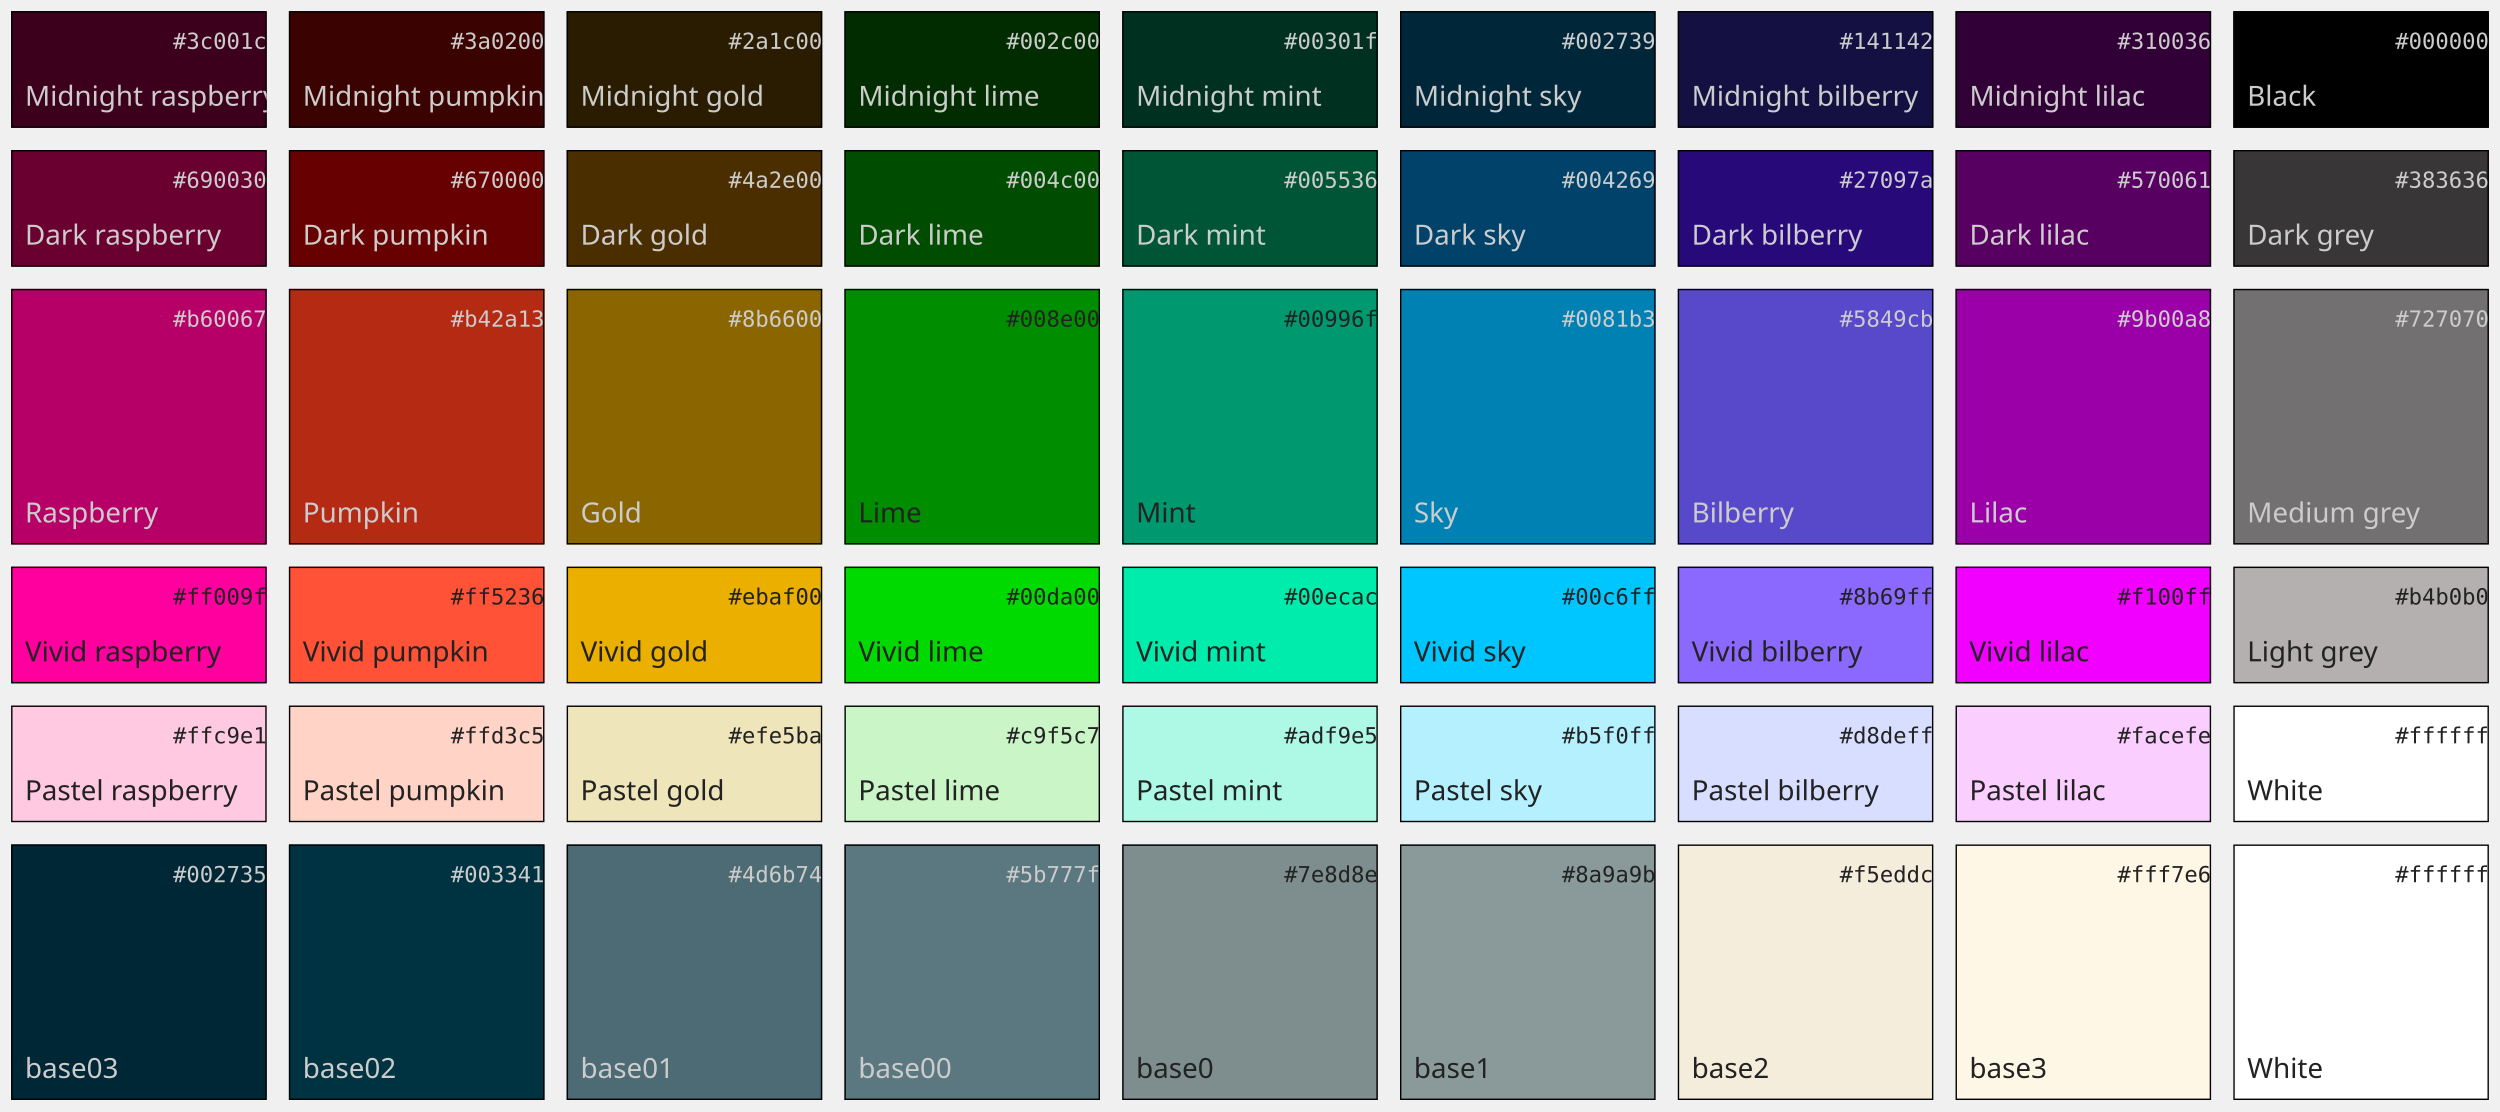
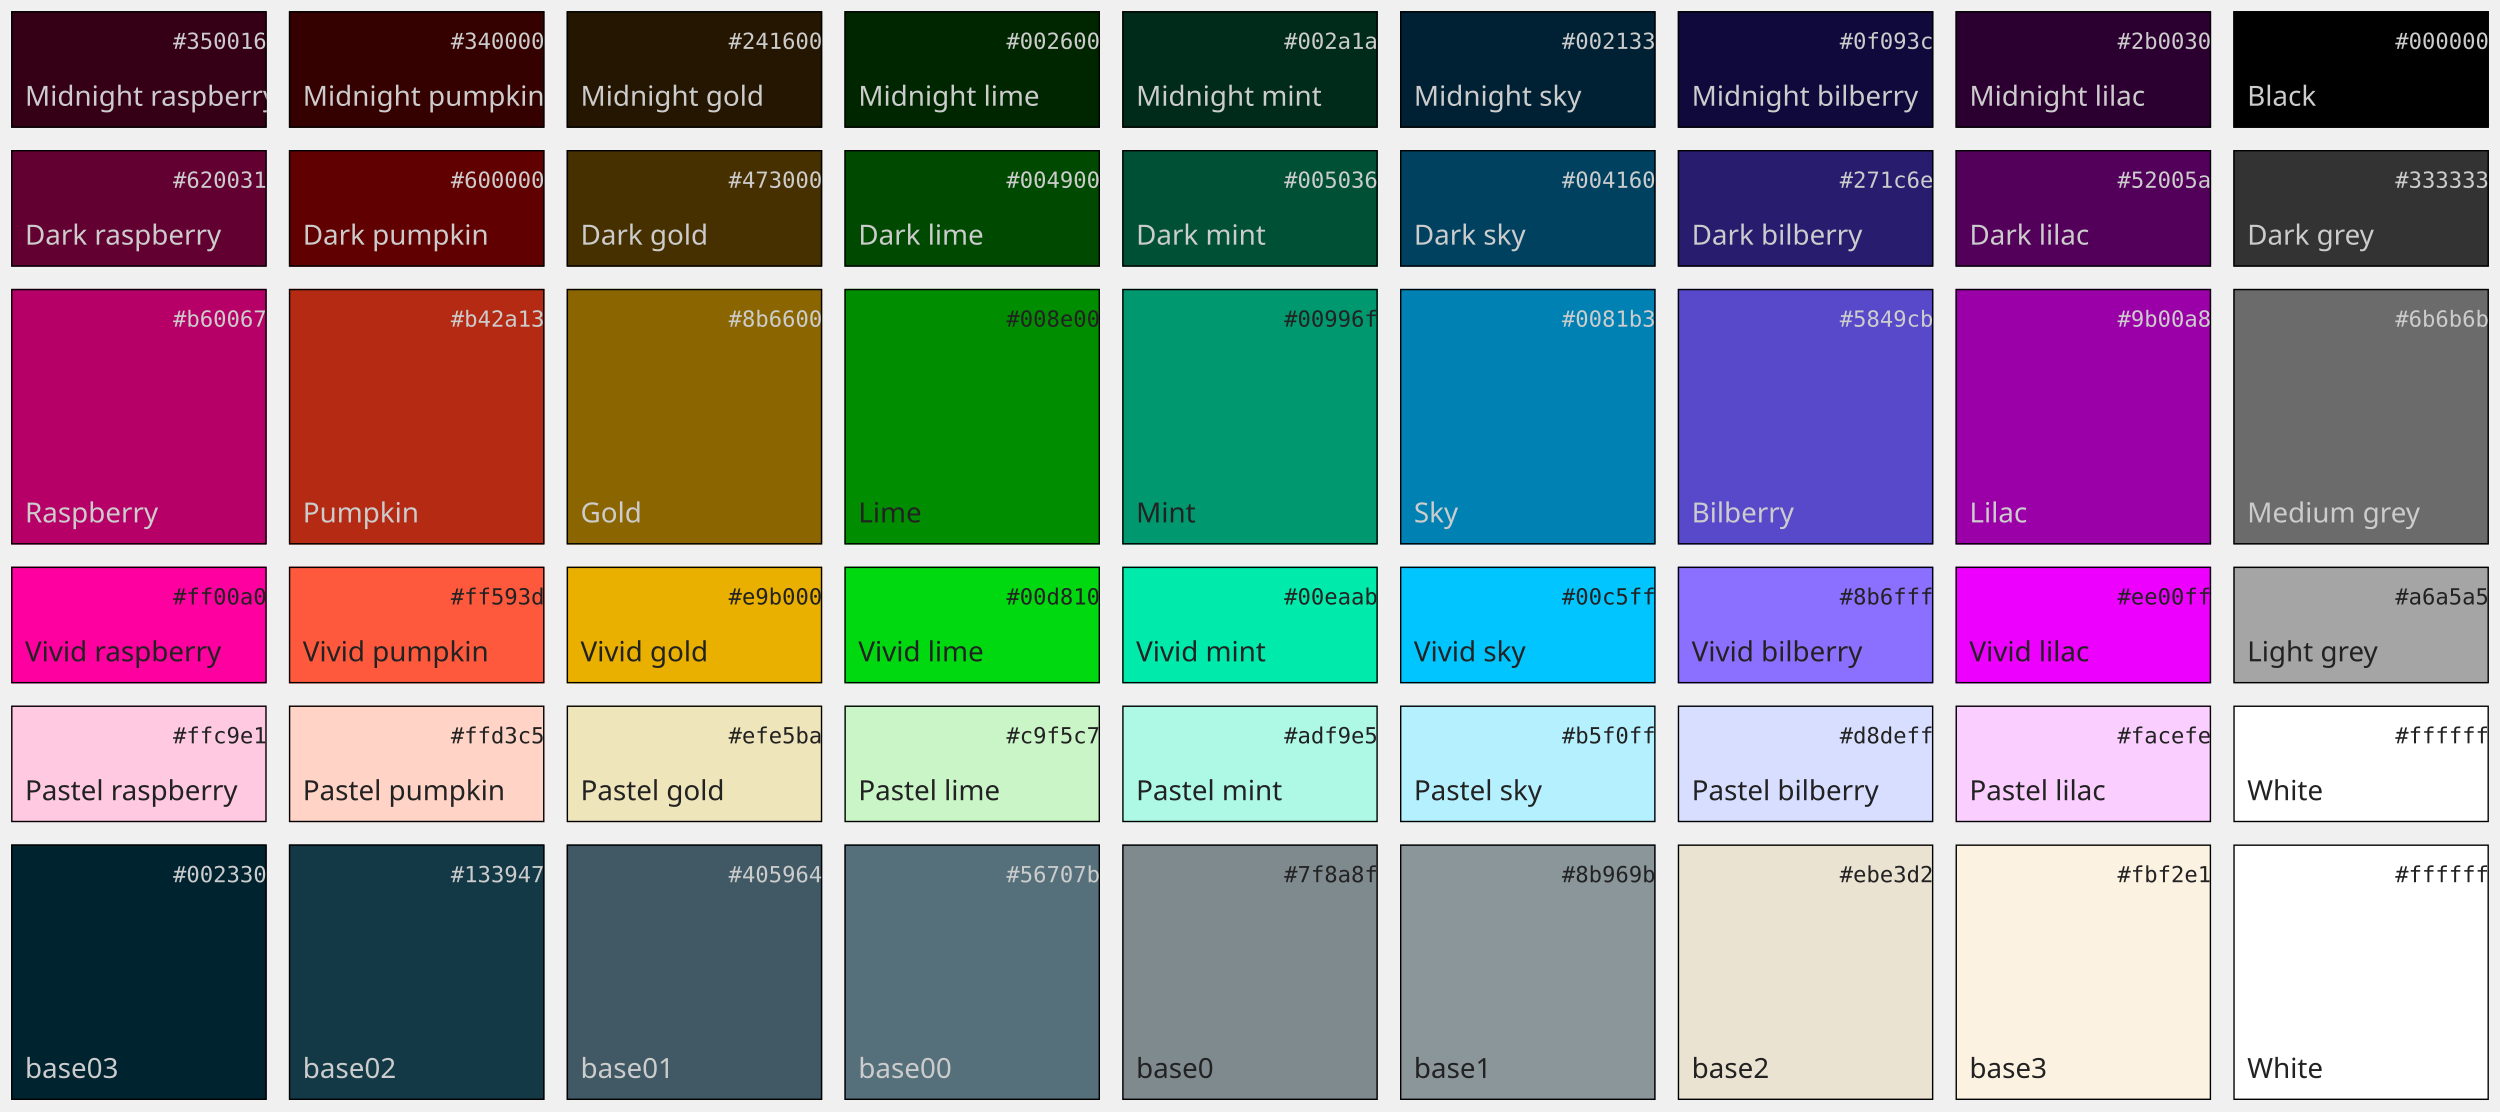
<svg xmlns="http://www.w3.org/2000/svg" viewBox="0 0 900 400.0">
  <style type="text/css">
svg {
	font-family: sans-serif;
	font-size: 10px;
}
svg.palette rect {
	stroke: #000;
	stroke-width: 1px;
}
svg.palette text.hex {
	font-size: 80%;
	font-family: monospace;
}
svg.palette text.label {
	dominant-baseline: text-bottom;
}
.dark text {
	fill: #ccc;
}
.light text {
	fill: #222;
}
</style>
  <svg x="4" y="4" width="92" height="42.0" class="palette dark">
-     <rect x="0" y="0" width="100%" height="100%" fill="#3c001c" />
-     <text x="100%" y="1.2em" text-anchor="end" class="hex">
-       <tspan dx="-0.5em" dy="0.5em">#3c001c</tspan>
+     <rect x="0" y="0" width="100%" height="100%" fill="#350016" />
+     <text x="100%" y="1.2em" text-anchor="end" class="hex">
+       <tspan dx="-0.5em" dy="0.5em">#350016</tspan>
    </text>
    <text x="0" y="100%" text-anchor="start" class="label">
      <tspan dy="-0.5em" dx="0.5em">Midnight raspberry</tspan>
    </text>
  </svg>
  <svg x="104" y="4" width="92" height="42.0" class="palette dark">
-     <rect x="0" y="0" width="100%" height="100%" fill="#3a0200" />
-     <text x="100%" y="1.2em" text-anchor="end" class="hex">
-       <tspan dx="-0.5em" dy="0.5em">#3a0200</tspan>
+     <rect x="0" y="0" width="100%" height="100%" fill="#340000" />
+     <text x="100%" y="1.2em" text-anchor="end" class="hex">
+       <tspan dx="-0.5em" dy="0.5em">#340000</tspan>
    </text>
    <text x="0" y="100%" text-anchor="start" class="label">
      <tspan dy="-0.5em" dx="0.5em">Midnight pumpkin</tspan>
    </text>
  </svg>
  <svg x="204" y="4" width="92" height="42.0" class="palette dark">
-     <rect x="0" y="0" width="100%" height="100%" fill="#2a1c00" />
-     <text x="100%" y="1.2em" text-anchor="end" class="hex">
-       <tspan dx="-0.5em" dy="0.5em">#2a1c00</tspan>
+     <rect x="0" y="0" width="100%" height="100%" fill="#241600" />
+     <text x="100%" y="1.2em" text-anchor="end" class="hex">
+       <tspan dx="-0.5em" dy="0.5em">#241600</tspan>
    </text>
    <text x="0" y="100%" text-anchor="start" class="label">
      <tspan dy="-0.5em" dx="0.5em">Midnight gold</tspan>
    </text>
  </svg>
  <svg x="304" y="4" width="92" height="42.0" class="palette dark">
-     <rect x="0" y="0" width="100%" height="100%" fill="#002c00" />
-     <text x="100%" y="1.2em" text-anchor="end" class="hex">
-       <tspan dx="-0.5em" dy="0.5em">#002c00</tspan>
+     <rect x="0" y="0" width="100%" height="100%" fill="#002600" />
+     <text x="100%" y="1.2em" text-anchor="end" class="hex">
+       <tspan dx="-0.5em" dy="0.5em">#002600</tspan>
    </text>
    <text x="0" y="100%" text-anchor="start" class="label">
      <tspan dy="-0.5em" dx="0.5em">Midnight lime</tspan>
    </text>
  </svg>
  <svg x="404" y="4" width="92" height="42.0" class="palette dark">
-     <rect x="0" y="0" width="100%" height="100%" fill="#00301f" />
-     <text x="100%" y="1.2em" text-anchor="end" class="hex">
-       <tspan dx="-0.5em" dy="0.5em">#00301f</tspan>
+     <rect x="0" y="0" width="100%" height="100%" fill="#002a1a" />
+     <text x="100%" y="1.2em" text-anchor="end" class="hex">
+       <tspan dx="-0.5em" dy="0.5em">#002a1a</tspan>
    </text>
    <text x="0" y="100%" text-anchor="start" class="label">
      <tspan dy="-0.5em" dx="0.5em">Midnight mint</tspan>
    </text>
  </svg>
  <svg x="504" y="4" width="92" height="42.0" class="palette dark">
-     <rect x="0" y="0" width="100%" height="100%" fill="#002739" />
-     <text x="100%" y="1.2em" text-anchor="end" class="hex">
-       <tspan dx="-0.5em" dy="0.5em">#002739</tspan>
+     <rect x="0" y="0" width="100%" height="100%" fill="#002133" />
+     <text x="100%" y="1.2em" text-anchor="end" class="hex">
+       <tspan dx="-0.5em" dy="0.5em">#002133</tspan>
    </text>
    <text x="0" y="100%" text-anchor="start" class="label">
      <tspan dy="-0.5em" dx="0.5em">Midnight sky</tspan>
    </text>
  </svg>
  <svg x="604" y="4" width="92" height="42.0" class="palette dark">
-     <rect x="0" y="0" width="100%" height="100%" fill="#141142" />
-     <text x="100%" y="1.2em" text-anchor="end" class="hex">
-       <tspan dx="-0.5em" dy="0.5em">#141142</tspan>
+     <rect x="0" y="0" width="100%" height="100%" fill="#0f093c" />
+     <text x="100%" y="1.2em" text-anchor="end" class="hex">
+       <tspan dx="-0.5em" dy="0.5em">#0f093c</tspan>
    </text>
    <text x="0" y="100%" text-anchor="start" class="label">
      <tspan dy="-0.5em" dx="0.5em">Midnight bilberry</tspan>
    </text>
  </svg>
  <svg x="704" y="4" width="92" height="42.0" class="palette dark">
-     <rect x="0" y="0" width="100%" height="100%" fill="#310036" />
-     <text x="100%" y="1.2em" text-anchor="end" class="hex">
-       <tspan dx="-0.5em" dy="0.5em">#310036</tspan>
+     <rect x="0" y="0" width="100%" height="100%" fill="#2b0030" />
+     <text x="100%" y="1.2em" text-anchor="end" class="hex">
+       <tspan dx="-0.5em" dy="0.5em">#2b0030</tspan>
    </text>
    <text x="0" y="100%" text-anchor="start" class="label">
      <tspan dy="-0.5em" dx="0.5em">Midnight lilac</tspan>
    </text>
  </svg>
  <svg x="804" y="4" width="92" height="42.0" class="palette dark">
    <rect x="0" y="0" width="100%" height="100%" fill="#000000" />
    <text x="100%" y="1.2em" text-anchor="end" class="hex">
      <tspan dx="-0.5em" dy="0.5em">#000000</tspan>
    </text>
    <text x="0" y="100%" text-anchor="start" class="label">
      <tspan dy="-0.5em" dx="0.5em">Black</tspan>
    </text>
  </svg>
  <svg x="4" y="54.0" width="92" height="42.0" class="palette dark">
-     <rect x="0" y="0" width="100%" height="100%" fill="#690030" />
-     <text x="100%" y="1.2em" text-anchor="end" class="hex">
-       <tspan dx="-0.5em" dy="0.5em">#690030</tspan>
+     <rect x="0" y="0" width="100%" height="100%" fill="#620031" />
+     <text x="100%" y="1.2em" text-anchor="end" class="hex">
+       <tspan dx="-0.5em" dy="0.5em">#620031</tspan>
    </text>
    <text x="0" y="100%" text-anchor="start" class="label">
      <tspan dy="-0.5em" dx="0.5em">Dark raspberry</tspan>
    </text>
  </svg>
  <svg x="104" y="54.0" width="92" height="42.0" class="palette dark">
-     <rect x="0" y="0" width="100%" height="100%" fill="#670000" />
-     <text x="100%" y="1.2em" text-anchor="end" class="hex">
-       <tspan dx="-0.5em" dy="0.5em">#670000</tspan>
+     <rect x="0" y="0" width="100%" height="100%" fill="#600000" />
+     <text x="100%" y="1.2em" text-anchor="end" class="hex">
+       <tspan dx="-0.5em" dy="0.5em">#600000</tspan>
    </text>
    <text x="0" y="100%" text-anchor="start" class="label">
      <tspan dy="-0.5em" dx="0.5em">Dark pumpkin</tspan>
    </text>
  </svg>
  <svg x="204" y="54.0" width="92" height="42.0" class="palette dark">
-     <rect x="0" y="0" width="100%" height="100%" fill="#4a2e00" />
-     <text x="100%" y="1.2em" text-anchor="end" class="hex">
-       <tspan dx="-0.5em" dy="0.5em">#4a2e00</tspan>
+     <rect x="0" y="0" width="100%" height="100%" fill="#473000" />
+     <text x="100%" y="1.2em" text-anchor="end" class="hex">
+       <tspan dx="-0.5em" dy="0.5em">#473000</tspan>
    </text>
    <text x="0" y="100%" text-anchor="start" class="label">
      <tspan dy="-0.5em" dx="0.5em">Dark gold</tspan>
    </text>
  </svg>
  <svg x="304" y="54.0" width="92" height="42.0" class="palette dark">
-     <rect x="0" y="0" width="100%" height="100%" fill="#004c00" />
-     <text x="100%" y="1.2em" text-anchor="end" class="hex">
-       <tspan dx="-0.5em" dy="0.5em">#004c00</tspan>
+     <rect x="0" y="0" width="100%" height="100%" fill="#004900" />
+     <text x="100%" y="1.2em" text-anchor="end" class="hex">
+       <tspan dx="-0.5em" dy="0.5em">#004900</tspan>
    </text>
    <text x="0" y="100%" text-anchor="start" class="label">
      <tspan dy="-0.5em" dx="0.5em">Dark lime</tspan>
    </text>
  </svg>
  <svg x="404" y="54.0" width="92" height="42.0" class="palette dark">
-     <rect x="0" y="0" width="100%" height="100%" fill="#005536" />
-     <text x="100%" y="1.2em" text-anchor="end" class="hex">
-       <tspan dx="-0.5em" dy="0.5em">#005536</tspan>
+     <rect x="0" y="0" width="100%" height="100%" fill="#005036" />
+     <text x="100%" y="1.2em" text-anchor="end" class="hex">
+       <tspan dx="-0.5em" dy="0.5em">#005036</tspan>
    </text>
    <text x="0" y="100%" text-anchor="start" class="label">
      <tspan dy="-0.5em" dx="0.5em">Dark mint</tspan>
    </text>
  </svg>
  <svg x="504" y="54.0" width="92" height="42.0" class="palette dark">
-     <rect x="0" y="0" width="100%" height="100%" fill="#004269" />
-     <text x="100%" y="1.2em" text-anchor="end" class="hex">
-       <tspan dx="-0.5em" dy="0.5em">#004269</tspan>
+     <rect x="0" y="0" width="100%" height="100%" fill="#004160" />
+     <text x="100%" y="1.2em" text-anchor="end" class="hex">
+       <tspan dx="-0.5em" dy="0.5em">#004160</tspan>
    </text>
    <text x="0" y="100%" text-anchor="start" class="label">
      <tspan dy="-0.5em" dx="0.5em">Dark sky</tspan>
    </text>
  </svg>
  <svg x="604" y="54.0" width="92" height="42.0" class="palette dark">
-     <rect x="0" y="0" width="100%" height="100%" fill="#27097a" />
-     <text x="100%" y="1.2em" text-anchor="end" class="hex">
-       <tspan dx="-0.5em" dy="0.5em">#27097a</tspan>
+     <rect x="0" y="0" width="100%" height="100%" fill="#271c6e" />
+     <text x="100%" y="1.2em" text-anchor="end" class="hex">
+       <tspan dx="-0.5em" dy="0.5em">#271c6e</tspan>
    </text>
    <text x="0" y="100%" text-anchor="start" class="label">
      <tspan dy="-0.5em" dx="0.5em">Dark bilberry</tspan>
    </text>
  </svg>
  <svg x="704" y="54.0" width="92" height="42.0" class="palette dark">
-     <rect x="0" y="0" width="100%" height="100%" fill="#570061" />
-     <text x="100%" y="1.2em" text-anchor="end" class="hex">
-       <tspan dx="-0.5em" dy="0.5em">#570061</tspan>
+     <rect x="0" y="0" width="100%" height="100%" fill="#52005a" />
+     <text x="100%" y="1.2em" text-anchor="end" class="hex">
+       <tspan dx="-0.5em" dy="0.5em">#52005a</tspan>
    </text>
    <text x="0" y="100%" text-anchor="start" class="label">
      <tspan dy="-0.5em" dx="0.5em">Dark lilac</tspan>
    </text>
  </svg>
  <svg x="804" y="54.0" width="92" height="42.0" class="palette dark">
-     <rect x="0" y="0" width="100%" height="100%" fill="#383636" />
-     <text x="100%" y="1.2em" text-anchor="end" class="hex">
-       <tspan dx="-0.5em" dy="0.5em">#383636</tspan>
+     <rect x="0" y="0" width="100%" height="100%" fill="#333333" />
+     <text x="100%" y="1.2em" text-anchor="end" class="hex">
+       <tspan dx="-0.5em" dy="0.5em">#333333</tspan>
    </text>
    <text x="0" y="100%" text-anchor="start" class="label">
      <tspan dy="-0.5em" dx="0.5em">Dark grey</tspan>
    </text>
  </svg>
  <svg x="4" y="104.0" width="92" height="92" class="palette dark">
    <rect x="0" y="0" width="100%" height="100%" fill="#b60067" />
    <text x="100%" y="1.2em" text-anchor="end" class="hex">
      <tspan dx="-0.5em" dy="0.5em">#b60067</tspan>
    </text>
    <text x="0" y="100%" text-anchor="start" class="label">
      <tspan dy="-0.5em" dx="0.5em">Raspberry</tspan>
    </text>
  </svg>
  <svg x="104" y="104.0" width="92" height="92" class="palette dark">
    <rect x="0" y="0" width="100%" height="100%" fill="#b42a13" />
    <text x="100%" y="1.2em" text-anchor="end" class="hex">
      <tspan dx="-0.5em" dy="0.5em">#b42a13</tspan>
    </text>
    <text x="0" y="100%" text-anchor="start" class="label">
      <tspan dy="-0.5em" dx="0.5em">Pumpkin</tspan>
    </text>
  </svg>
  <svg x="204" y="104.0" width="92" height="92" class="palette dark">
    <rect x="0" y="0" width="100%" height="100%" fill="#8b6600" />
    <text x="100%" y="1.2em" text-anchor="end" class="hex">
      <tspan dx="-0.5em" dy="0.5em">#8b6600</tspan>
    </text>
    <text x="0" y="100%" text-anchor="start" class="label">
      <tspan dy="-0.5em" dx="0.5em">Gold</tspan>
    </text>
  </svg>
  <svg x="304" y="104.0" width="92" height="92" class="palette light">
    <rect x="0" y="0" width="100%" height="100%" fill="#008e00" />
    <text x="100%" y="1.2em" text-anchor="end" class="hex">
      <tspan dx="-0.5em" dy="0.5em">#008e00</tspan>
    </text>
    <text x="0" y="100%" text-anchor="start" class="label">
      <tspan dy="-0.5em" dx="0.5em">Lime</tspan>
    </text>
  </svg>
  <svg x="404" y="104.0" width="92" height="92" class="palette light">
    <rect x="0" y="0" width="100%" height="100%" fill="#00996f" />
    <text x="100%" y="1.2em" text-anchor="end" class="hex">
      <tspan dx="-0.5em" dy="0.5em">#00996f</tspan>
    </text>
    <text x="0" y="100%" text-anchor="start" class="label">
      <tspan dy="-0.5em" dx="0.5em">Mint</tspan>
    </text>
  </svg>
  <svg x="504" y="104.0" width="92" height="92" class="palette dark">
    <rect x="0" y="0" width="100%" height="100%" fill="#0081b3" />
    <text x="100%" y="1.2em" text-anchor="end" class="hex">
      <tspan dx="-0.5em" dy="0.5em">#0081b3</tspan>
    </text>
    <text x="0" y="100%" text-anchor="start" class="label">
      <tspan dy="-0.5em" dx="0.5em">Sky</tspan>
    </text>
  </svg>
  <svg x="604" y="104.0" width="92" height="92" class="palette dark">
    <rect x="0" y="0" width="100%" height="100%" fill="#5849cb" />
    <text x="100%" y="1.2em" text-anchor="end" class="hex">
      <tspan dx="-0.5em" dy="0.5em">#5849cb</tspan>
    </text>
    <text x="0" y="100%" text-anchor="start" class="label">
      <tspan dy="-0.5em" dx="0.5em">Bilberry</tspan>
    </text>
  </svg>
  <svg x="704" y="104.0" width="92" height="92" class="palette dark">
    <rect x="0" y="0" width="100%" height="100%" fill="#9b00a8" />
    <text x="100%" y="1.2em" text-anchor="end" class="hex">
      <tspan dx="-0.5em" dy="0.5em">#9b00a8</tspan>
    </text>
    <text x="0" y="100%" text-anchor="start" class="label">
      <tspan dy="-0.5em" dx="0.5em">Lilac</tspan>
    </text>
  </svg>
  <svg x="804" y="104.0" width="92" height="92" class="palette dark">
-     <rect x="0" y="0" width="100%" height="100%" fill="#727070" />
-     <text x="100%" y="1.2em" text-anchor="end" class="hex">
-       <tspan dx="-0.5em" dy="0.5em">#727070</tspan>
+     <rect x="0" y="0" width="100%" height="100%" fill="#6b6b6b" />
+     <text x="100%" y="1.2em" text-anchor="end" class="hex">
+       <tspan dx="-0.5em" dy="0.5em">#6b6b6b</tspan>
    </text>
    <text x="0" y="100%" text-anchor="start" class="label">
      <tspan dy="-0.5em" dx="0.5em">Medium grey</tspan>
    </text>
  </svg>
  <svg x="4" y="204.0" width="92" height="42.0" class="palette light">
-     <rect x="0" y="0" width="100%" height="100%" fill="#ff009f" />
-     <text x="100%" y="1.2em" text-anchor="end" class="hex">
-       <tspan dx="-0.5em" dy="0.5em">#ff009f</tspan>
+     <rect x="0" y="0" width="100%" height="100%" fill="#ff00a0" />
+     <text x="100%" y="1.2em" text-anchor="end" class="hex">
+       <tspan dx="-0.5em" dy="0.5em">#ff00a0</tspan>
    </text>
    <text x="0" y="100%" text-anchor="start" class="label">
      <tspan dy="-0.5em" dx="0.5em">Vivid raspberry</tspan>
    </text>
  </svg>
  <svg x="104" y="204.0" width="92" height="42.0" class="palette light">
-     <rect x="0" y="0" width="100%" height="100%" fill="#ff5236" />
-     <text x="100%" y="1.2em" text-anchor="end" class="hex">
-       <tspan dx="-0.5em" dy="0.5em">#ff5236</tspan>
+     <rect x="0" y="0" width="100%" height="100%" fill="#ff593d" />
+     <text x="100%" y="1.2em" text-anchor="end" class="hex">
+       <tspan dx="-0.5em" dy="0.5em">#ff593d</tspan>
    </text>
    <text x="0" y="100%" text-anchor="start" class="label">
      <tspan dy="-0.5em" dx="0.5em">Vivid pumpkin</tspan>
    </text>
  </svg>
  <svg x="204" y="204.0" width="92" height="42.0" class="palette light">
-     <rect x="0" y="0" width="100%" height="100%" fill="#ebaf00" />
-     <text x="100%" y="1.2em" text-anchor="end" class="hex">
-       <tspan dx="-0.5em" dy="0.5em">#ebaf00</tspan>
+     <rect x="0" y="0" width="100%" height="100%" fill="#e9b000" />
+     <text x="100%" y="1.2em" text-anchor="end" class="hex">
+       <tspan dx="-0.5em" dy="0.5em">#e9b000</tspan>
    </text>
    <text x="0" y="100%" text-anchor="start" class="label">
      <tspan dy="-0.5em" dx="0.5em">Vivid gold</tspan>
    </text>
  </svg>
  <svg x="304" y="204.0" width="92" height="42.0" class="palette light">
-     <rect x="0" y="0" width="100%" height="100%" fill="#00da00" />
-     <text x="100%" y="1.2em" text-anchor="end" class="hex">
-       <tspan dx="-0.5em" dy="0.5em">#00da00</tspan>
+     <rect x="0" y="0" width="100%" height="100%" fill="#00d810" />
+     <text x="100%" y="1.2em" text-anchor="end" class="hex">
+       <tspan dx="-0.5em" dy="0.5em">#00d810</tspan>
    </text>
    <text x="0" y="100%" text-anchor="start" class="label">
      <tspan dy="-0.5em" dx="0.5em">Vivid lime</tspan>
    </text>
  </svg>
  <svg x="404" y="204.0" width="92" height="42.0" class="palette light">
-     <rect x="0" y="0" width="100%" height="100%" fill="#00ecac" />
-     <text x="100%" y="1.2em" text-anchor="end" class="hex">
-       <tspan dx="-0.5em" dy="0.5em">#00ecac</tspan>
+     <rect x="0" y="0" width="100%" height="100%" fill="#00eaab" />
+     <text x="100%" y="1.2em" text-anchor="end" class="hex">
+       <tspan dx="-0.5em" dy="0.5em">#00eaab</tspan>
    </text>
    <text x="0" y="100%" text-anchor="start" class="label">
      <tspan dy="-0.5em" dx="0.5em">Vivid mint</tspan>
    </text>
  </svg>
  <svg x="504" y="204.0" width="92" height="42.0" class="palette light">
-     <rect x="0" y="0" width="100%" height="100%" fill="#00c6ff" />
-     <text x="100%" y="1.2em" text-anchor="end" class="hex">
-       <tspan dx="-0.5em" dy="0.5em">#00c6ff</tspan>
+     <rect x="0" y="0" width="100%" height="100%" fill="#00c5ff" />
+     <text x="100%" y="1.2em" text-anchor="end" class="hex">
+       <tspan dx="-0.5em" dy="0.5em">#00c5ff</tspan>
    </text>
    <text x="0" y="100%" text-anchor="start" class="label">
      <tspan dy="-0.5em" dx="0.5em">Vivid sky</tspan>
    </text>
  </svg>
  <svg x="604" y="204.0" width="92" height="42.0" class="palette light">
-     <rect x="0" y="0" width="100%" height="100%" fill="#8b69ff" />
-     <text x="100%" y="1.2em" text-anchor="end" class="hex">
-       <tspan dx="-0.5em" dy="0.5em">#8b69ff</tspan>
+     <rect x="0" y="0" width="100%" height="100%" fill="#8b6fff" />
+     <text x="100%" y="1.2em" text-anchor="end" class="hex">
+       <tspan dx="-0.5em" dy="0.5em">#8b6fff</tspan>
    </text>
    <text x="0" y="100%" text-anchor="start" class="label">
      <tspan dy="-0.5em" dx="0.5em">Vivid bilberry</tspan>
    </text>
  </svg>
  <svg x="704" y="204.0" width="92" height="42.0" class="palette light">
-     <rect x="0" y="0" width="100%" height="100%" fill="#f100ff" />
-     <text x="100%" y="1.2em" text-anchor="end" class="hex">
-       <tspan dx="-0.5em" dy="0.5em">#f100ff</tspan>
+     <rect x="0" y="0" width="100%" height="100%" fill="#ee00ff" />
+     <text x="100%" y="1.2em" text-anchor="end" class="hex">
+       <tspan dx="-0.5em" dy="0.5em">#ee00ff</tspan>
    </text>
    <text x="0" y="100%" text-anchor="start" class="label">
      <tspan dy="-0.5em" dx="0.5em">Vivid lilac</tspan>
    </text>
  </svg>
  <svg x="804" y="204.0" width="92" height="42.0" class="palette light">
-     <rect x="0" y="0" width="100%" height="100%" fill="#b4b0b0" />
-     <text x="100%" y="1.2em" text-anchor="end" class="hex">
-       <tspan dx="-0.5em" dy="0.5em">#b4b0b0</tspan>
+     <rect x="0" y="0" width="100%" height="100%" fill="#a6a5a5" />
+     <text x="100%" y="1.2em" text-anchor="end" class="hex">
+       <tspan dx="-0.5em" dy="0.5em">#a6a5a5</tspan>
    </text>
    <text x="0" y="100%" text-anchor="start" class="label">
      <tspan dy="-0.5em" dx="0.5em">Light grey</tspan>
    </text>
  </svg>
  <svg x="4" y="254.0" width="92" height="42.0" class="palette light">
    <rect x="0" y="0" width="100%" height="100%" fill="#ffc9e1" />
    <text x="100%" y="1.2em" text-anchor="end" class="hex">
      <tspan dx="-0.5em" dy="0.5em">#ffc9e1</tspan>
    </text>
    <text x="0" y="100%" text-anchor="start" class="label">
      <tspan dy="-0.5em" dx="0.5em">Pastel raspberry</tspan>
    </text>
  </svg>
  <svg x="104" y="254.0" width="92" height="42.0" class="palette light">
    <rect x="0" y="0" width="100%" height="100%" fill="#ffd3c5" />
    <text x="100%" y="1.2em" text-anchor="end" class="hex">
      <tspan dx="-0.5em" dy="0.5em">#ffd3c5</tspan>
    </text>
    <text x="0" y="100%" text-anchor="start" class="label">
      <tspan dy="-0.5em" dx="0.5em">Pastel pumpkin</tspan>
    </text>
  </svg>
  <svg x="204" y="254.0" width="92" height="42.0" class="palette light">
    <rect x="0" y="0" width="100%" height="100%" fill="#efe5ba" />
    <text x="100%" y="1.2em" text-anchor="end" class="hex">
      <tspan dx="-0.5em" dy="0.5em">#efe5ba</tspan>
    </text>
    <text x="0" y="100%" text-anchor="start" class="label">
      <tspan dy="-0.5em" dx="0.5em">Pastel gold</tspan>
    </text>
  </svg>
  <svg x="304" y="254.0" width="92" height="42.0" class="palette light">
    <rect x="0" y="0" width="100%" height="100%" fill="#c9f5c7" />
    <text x="100%" y="1.2em" text-anchor="end" class="hex">
      <tspan dx="-0.5em" dy="0.5em">#c9f5c7</tspan>
    </text>
    <text x="0" y="100%" text-anchor="start" class="label">
      <tspan dy="-0.5em" dx="0.5em">Pastel lime</tspan>
    </text>
  </svg>
  <svg x="404" y="254.0" width="92" height="42.0" class="palette light">
    <rect x="0" y="0" width="100%" height="100%" fill="#adf9e5" />
    <text x="100%" y="1.2em" text-anchor="end" class="hex">
      <tspan dx="-0.5em" dy="0.5em">#adf9e5</tspan>
    </text>
    <text x="0" y="100%" text-anchor="start" class="label">
      <tspan dy="-0.5em" dx="0.5em">Pastel mint</tspan>
    </text>
  </svg>
  <svg x="504" y="254.0" width="92" height="42.0" class="palette light">
    <rect x="0" y="0" width="100%" height="100%" fill="#b5f0ff" />
    <text x="100%" y="1.2em" text-anchor="end" class="hex">
      <tspan dx="-0.5em" dy="0.5em">#b5f0ff</tspan>
    </text>
    <text x="0" y="100%" text-anchor="start" class="label">
      <tspan dy="-0.5em" dx="0.5em">Pastel sky</tspan>
    </text>
  </svg>
  <svg x="604" y="254.0" width="92" height="42.0" class="palette light">
    <rect x="0" y="0" width="100%" height="100%" fill="#d8deff" />
    <text x="100%" y="1.2em" text-anchor="end" class="hex">
      <tspan dx="-0.5em" dy="0.5em">#d8deff</tspan>
    </text>
    <text x="0" y="100%" text-anchor="start" class="label">
      <tspan dy="-0.5em" dx="0.5em">Pastel bilberry</tspan>
    </text>
  </svg>
  <svg x="704" y="254.0" width="92" height="42.0" class="palette light">
    <rect x="0" y="0" width="100%" height="100%" fill="#facefe" />
    <text x="100%" y="1.2em" text-anchor="end" class="hex">
      <tspan dx="-0.5em" dy="0.5em">#facefe</tspan>
    </text>
    <text x="0" y="100%" text-anchor="start" class="label">
      <tspan dy="-0.5em" dx="0.5em">Pastel lilac</tspan>
    </text>
  </svg>
  <svg x="804" y="254.0" width="92" height="42.0" class="palette light">
    <rect x="0" y="0" width="100%" height="100%" fill="#ffffff" />
    <text x="100%" y="1.2em" text-anchor="end" class="hex">
      <tspan dx="-0.5em" dy="0.5em">#ffffff</tspan>
    </text>
    <text x="0" y="100%" text-anchor="start" class="label">
      <tspan dy="-0.5em" dx="0.5em">White</tspan>
    </text>
  </svg>
  <svg x="4" y="304.0" width="92" height="92" class="palette dark">
-     <rect x="0" y="0" width="100%" height="100%" fill="#002735" />
-     <text x="100%" y="1.2em" text-anchor="end" class="hex">
-       <tspan dx="-0.5em" dy="0.5em">#002735</tspan>
+     <rect x="0" y="0" width="100%" height="100%" fill="#002330" />
+     <text x="100%" y="1.2em" text-anchor="end" class="hex">
+       <tspan dx="-0.5em" dy="0.5em">#002330</tspan>
    </text>
    <text x="0" y="100%" text-anchor="start" class="label">
      <tspan dy="-0.5em" dx="0.5em">base03</tspan>
    </text>
  </svg>
  <svg x="104" y="304.0" width="92" height="92" class="palette dark">
-     <rect x="0" y="0" width="100%" height="100%" fill="#003341" />
-     <text x="100%" y="1.2em" text-anchor="end" class="hex">
-       <tspan dx="-0.5em" dy="0.5em">#003341</tspan>
+     <rect x="0" y="0" width="100%" height="100%" fill="#133947" />
+     <text x="100%" y="1.2em" text-anchor="end" class="hex">
+       <tspan dx="-0.5em" dy="0.5em">#133947</tspan>
    </text>
    <text x="0" y="100%" text-anchor="start" class="label">
      <tspan dy="-0.5em" dx="0.5em">base02</tspan>
    </text>
  </svg>
  <svg x="204" y="304.0" width="92" height="92" class="palette dark">
-     <rect x="0" y="0" width="100%" height="100%" fill="#4d6b74" />
-     <text x="100%" y="1.2em" text-anchor="end" class="hex">
-       <tspan dx="-0.5em" dy="0.5em">#4d6b74</tspan>
+     <rect x="0" y="0" width="100%" height="100%" fill="#405964" />
+     <text x="100%" y="1.2em" text-anchor="end" class="hex">
+       <tspan dx="-0.5em" dy="0.5em">#405964</tspan>
    </text>
    <text x="0" y="100%" text-anchor="start" class="label">
      <tspan dy="-0.5em" dx="0.5em">base01</tspan>
    </text>
  </svg>
  <svg x="304" y="304.0" width="92" height="92" class="palette dark">
-     <rect x="0" y="0" width="100%" height="100%" fill="#5b777f" />
-     <text x="100%" y="1.2em" text-anchor="end" class="hex">
-       <tspan dx="-0.5em" dy="0.5em">#5b777f</tspan>
+     <rect x="0" y="0" width="100%" height="100%" fill="#56707b" />
+     <text x="100%" y="1.2em" text-anchor="end" class="hex">
+       <tspan dx="-0.5em" dy="0.5em">#56707b</tspan>
    </text>
    <text x="0" y="100%" text-anchor="start" class="label">
      <tspan dy="-0.5em" dx="0.5em">base00</tspan>
    </text>
  </svg>
  <svg x="404" y="304.0" width="92" height="92" class="palette light">
-     <rect x="0" y="0" width="100%" height="100%" fill="#7e8d8e" />
-     <text x="100%" y="1.2em" text-anchor="end" class="hex">
-       <tspan dx="-0.5em" dy="0.5em">#7e8d8e</tspan>
+     <rect x="0" y="0" width="100%" height="100%" fill="#7f8a8f" />
+     <text x="100%" y="1.2em" text-anchor="end" class="hex">
+       <tspan dx="-0.5em" dy="0.5em">#7f8a8f</tspan>
    </text>
    <text x="0" y="100%" text-anchor="start" class="label">
      <tspan dy="-0.5em" dx="0.5em">base0</tspan>
    </text>
  </svg>
  <svg x="504" y="304.0" width="92" height="92" class="palette light">
-     <rect x="0" y="0" width="100%" height="100%" fill="#8a9a9b" />
-     <text x="100%" y="1.2em" text-anchor="end" class="hex">
-       <tspan dx="-0.5em" dy="0.5em">#8a9a9b</tspan>
+     <rect x="0" y="0" width="100%" height="100%" fill="#8b969b" />
+     <text x="100%" y="1.2em" text-anchor="end" class="hex">
+       <tspan dx="-0.5em" dy="0.5em">#8b969b</tspan>
    </text>
    <text x="0" y="100%" text-anchor="start" class="label">
      <tspan dy="-0.5em" dx="0.5em">base1</tspan>
    </text>
  </svg>
  <svg x="604" y="304.0" width="92" height="92" class="palette light">
-     <rect x="0" y="0" width="100%" height="100%" fill="#f5eddc" />
-     <text x="100%" y="1.2em" text-anchor="end" class="hex">
-       <tspan dx="-0.5em" dy="0.5em">#f5eddc</tspan>
+     <rect x="0" y="0" width="100%" height="100%" fill="#ebe3d2" />
+     <text x="100%" y="1.2em" text-anchor="end" class="hex">
+       <tspan dx="-0.5em" dy="0.5em">#ebe3d2</tspan>
    </text>
    <text x="0" y="100%" text-anchor="start" class="label">
      <tspan dy="-0.5em" dx="0.5em">base2</tspan>
    </text>
  </svg>
  <svg x="704" y="304.0" width="92" height="92" class="palette light">
-     <rect x="0" y="0" width="100%" height="100%" fill="#fff7e6" />
-     <text x="100%" y="1.2em" text-anchor="end" class="hex">
-       <tspan dx="-0.5em" dy="0.5em">#fff7e6</tspan>
+     <rect x="0" y="0" width="100%" height="100%" fill="#fbf2e1" />
+     <text x="100%" y="1.2em" text-anchor="end" class="hex">
+       <tspan dx="-0.5em" dy="0.5em">#fbf2e1</tspan>
    </text>
    <text x="0" y="100%" text-anchor="start" class="label">
      <tspan dy="-0.5em" dx="0.5em">base3</tspan>
    </text>
  </svg>
  <svg x="804" y="304.0" width="92" height="92" class="palette light">
    <rect x="0" y="0" width="100%" height="100%" fill="#ffffff" />
    <text x="100%" y="1.2em" text-anchor="end" class="hex">
      <tspan dx="-0.5em" dy="0.5em">#ffffff</tspan>
    </text>
    <text x="0" y="100%" text-anchor="start" class="label">
      <tspan dy="-0.5em" dx="0.5em">White</tspan>
    </text>
  </svg>
</svg>
